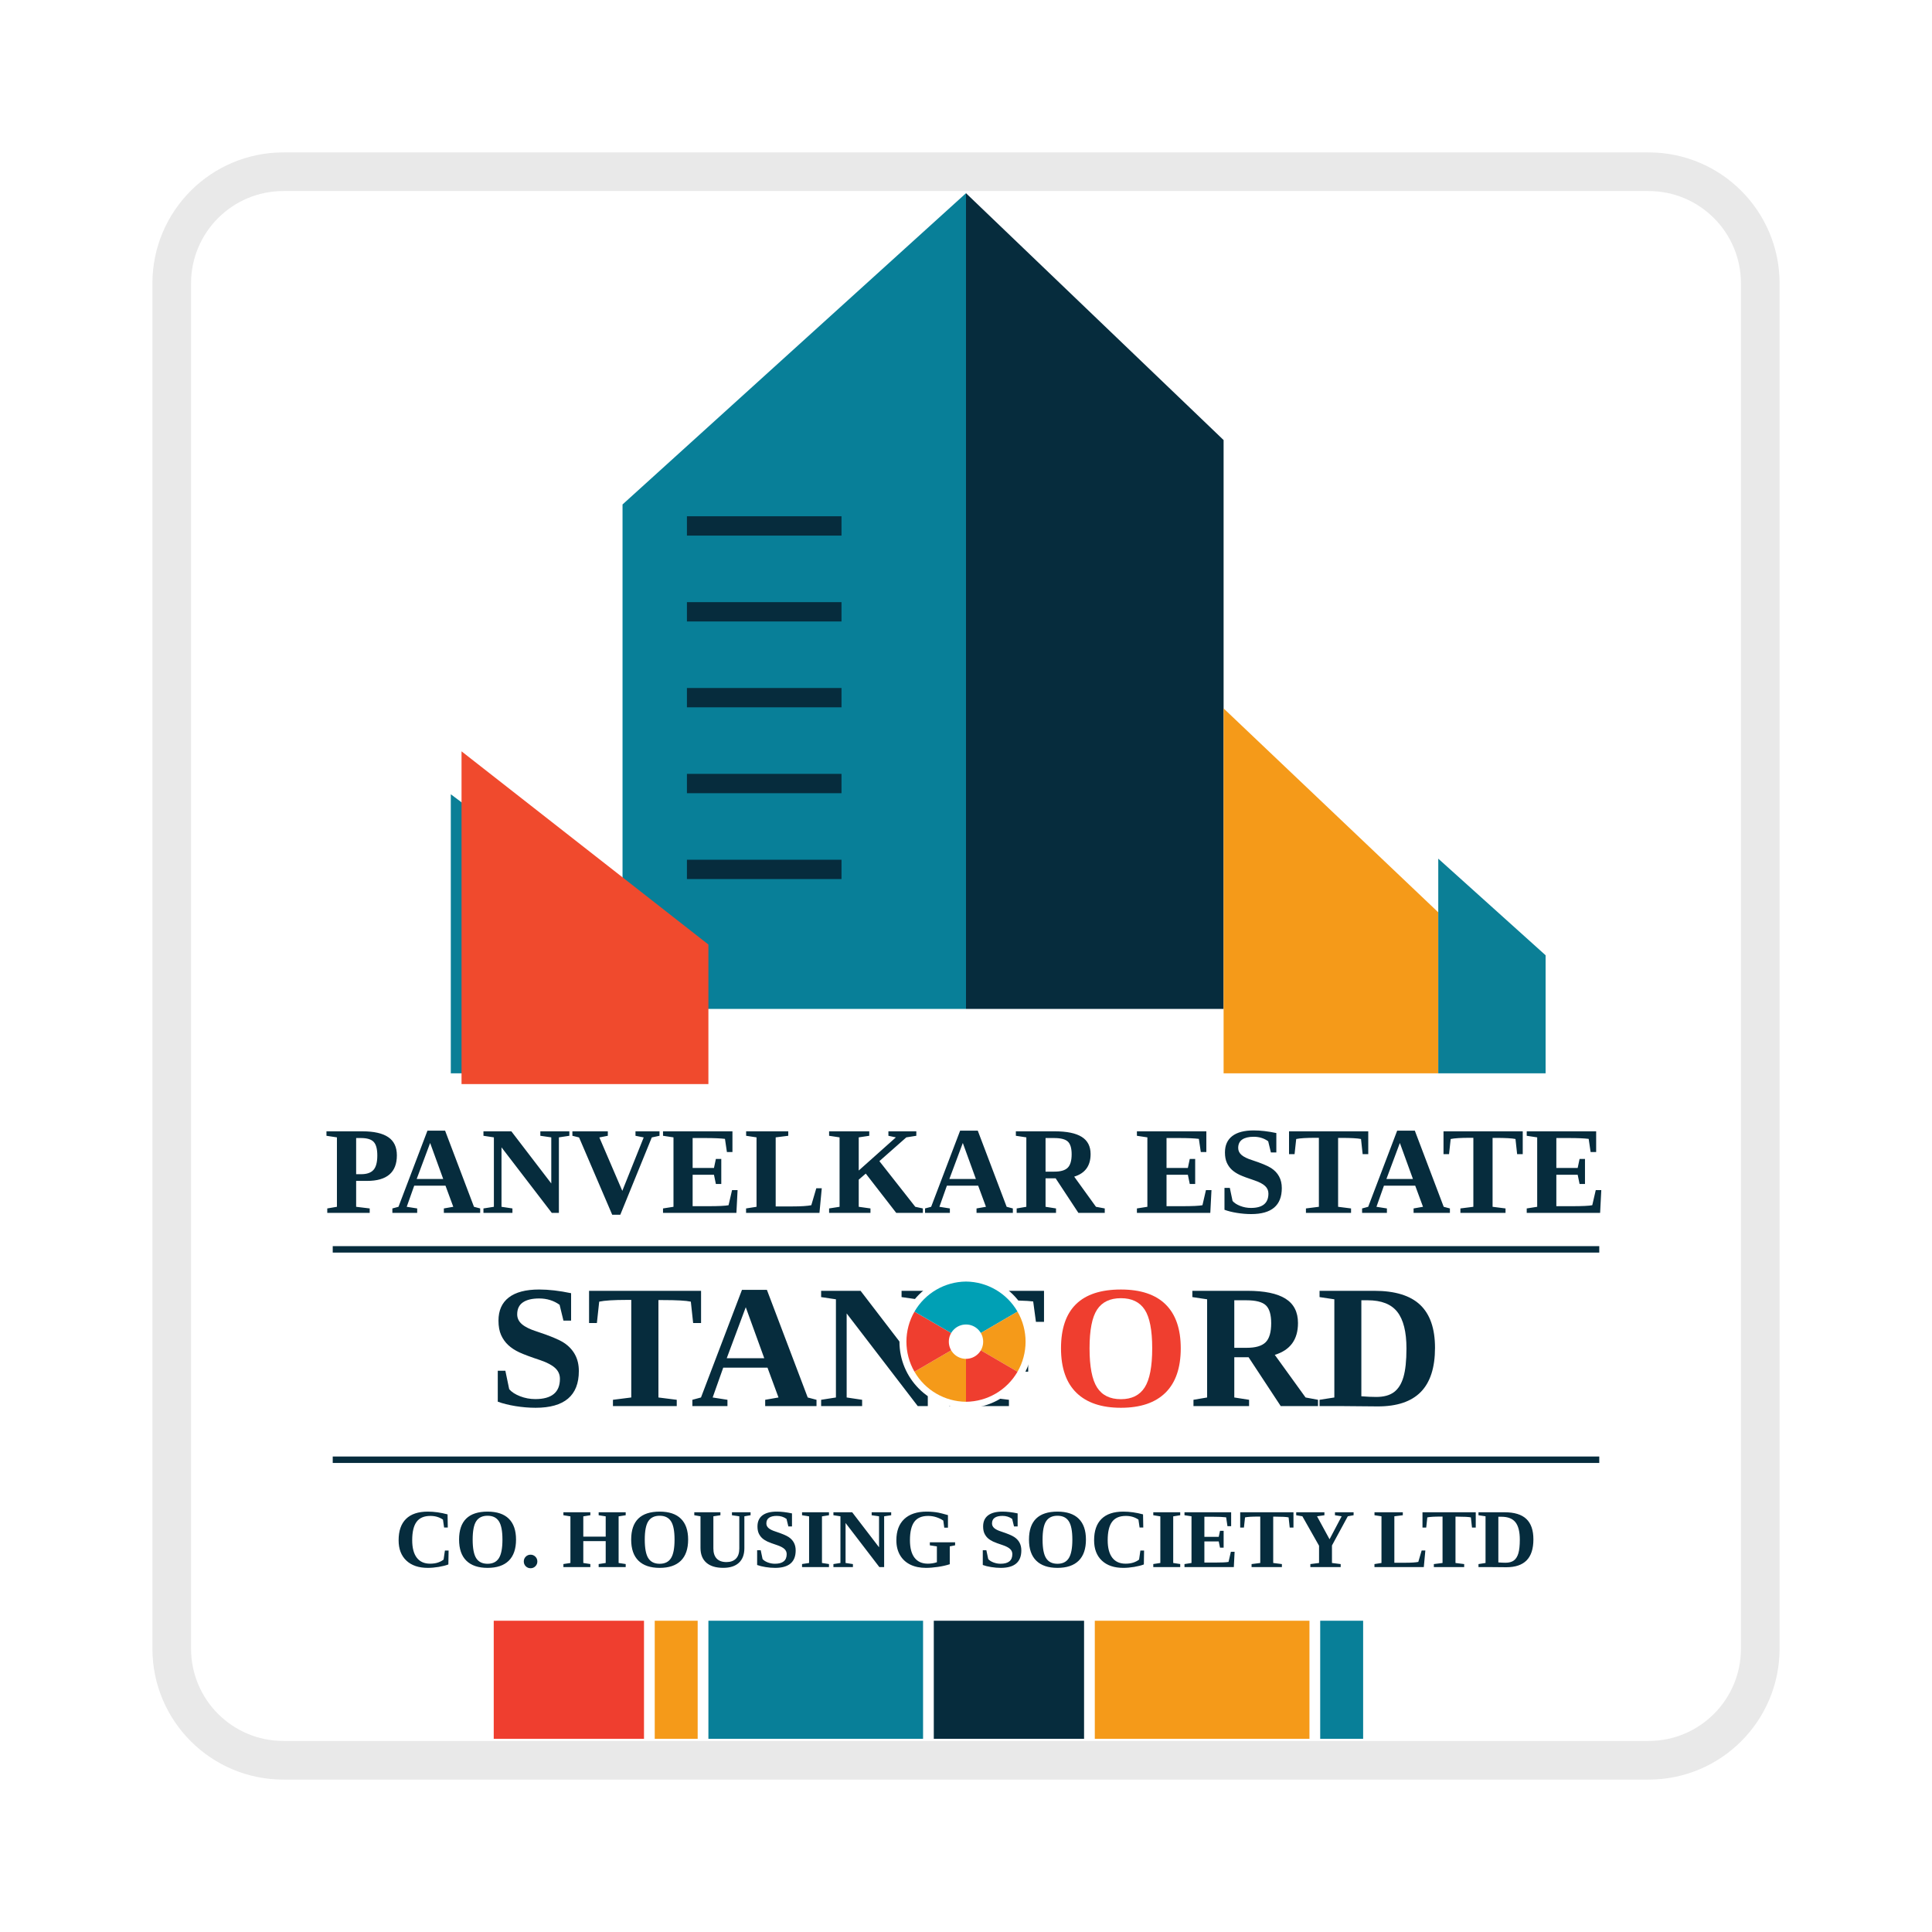
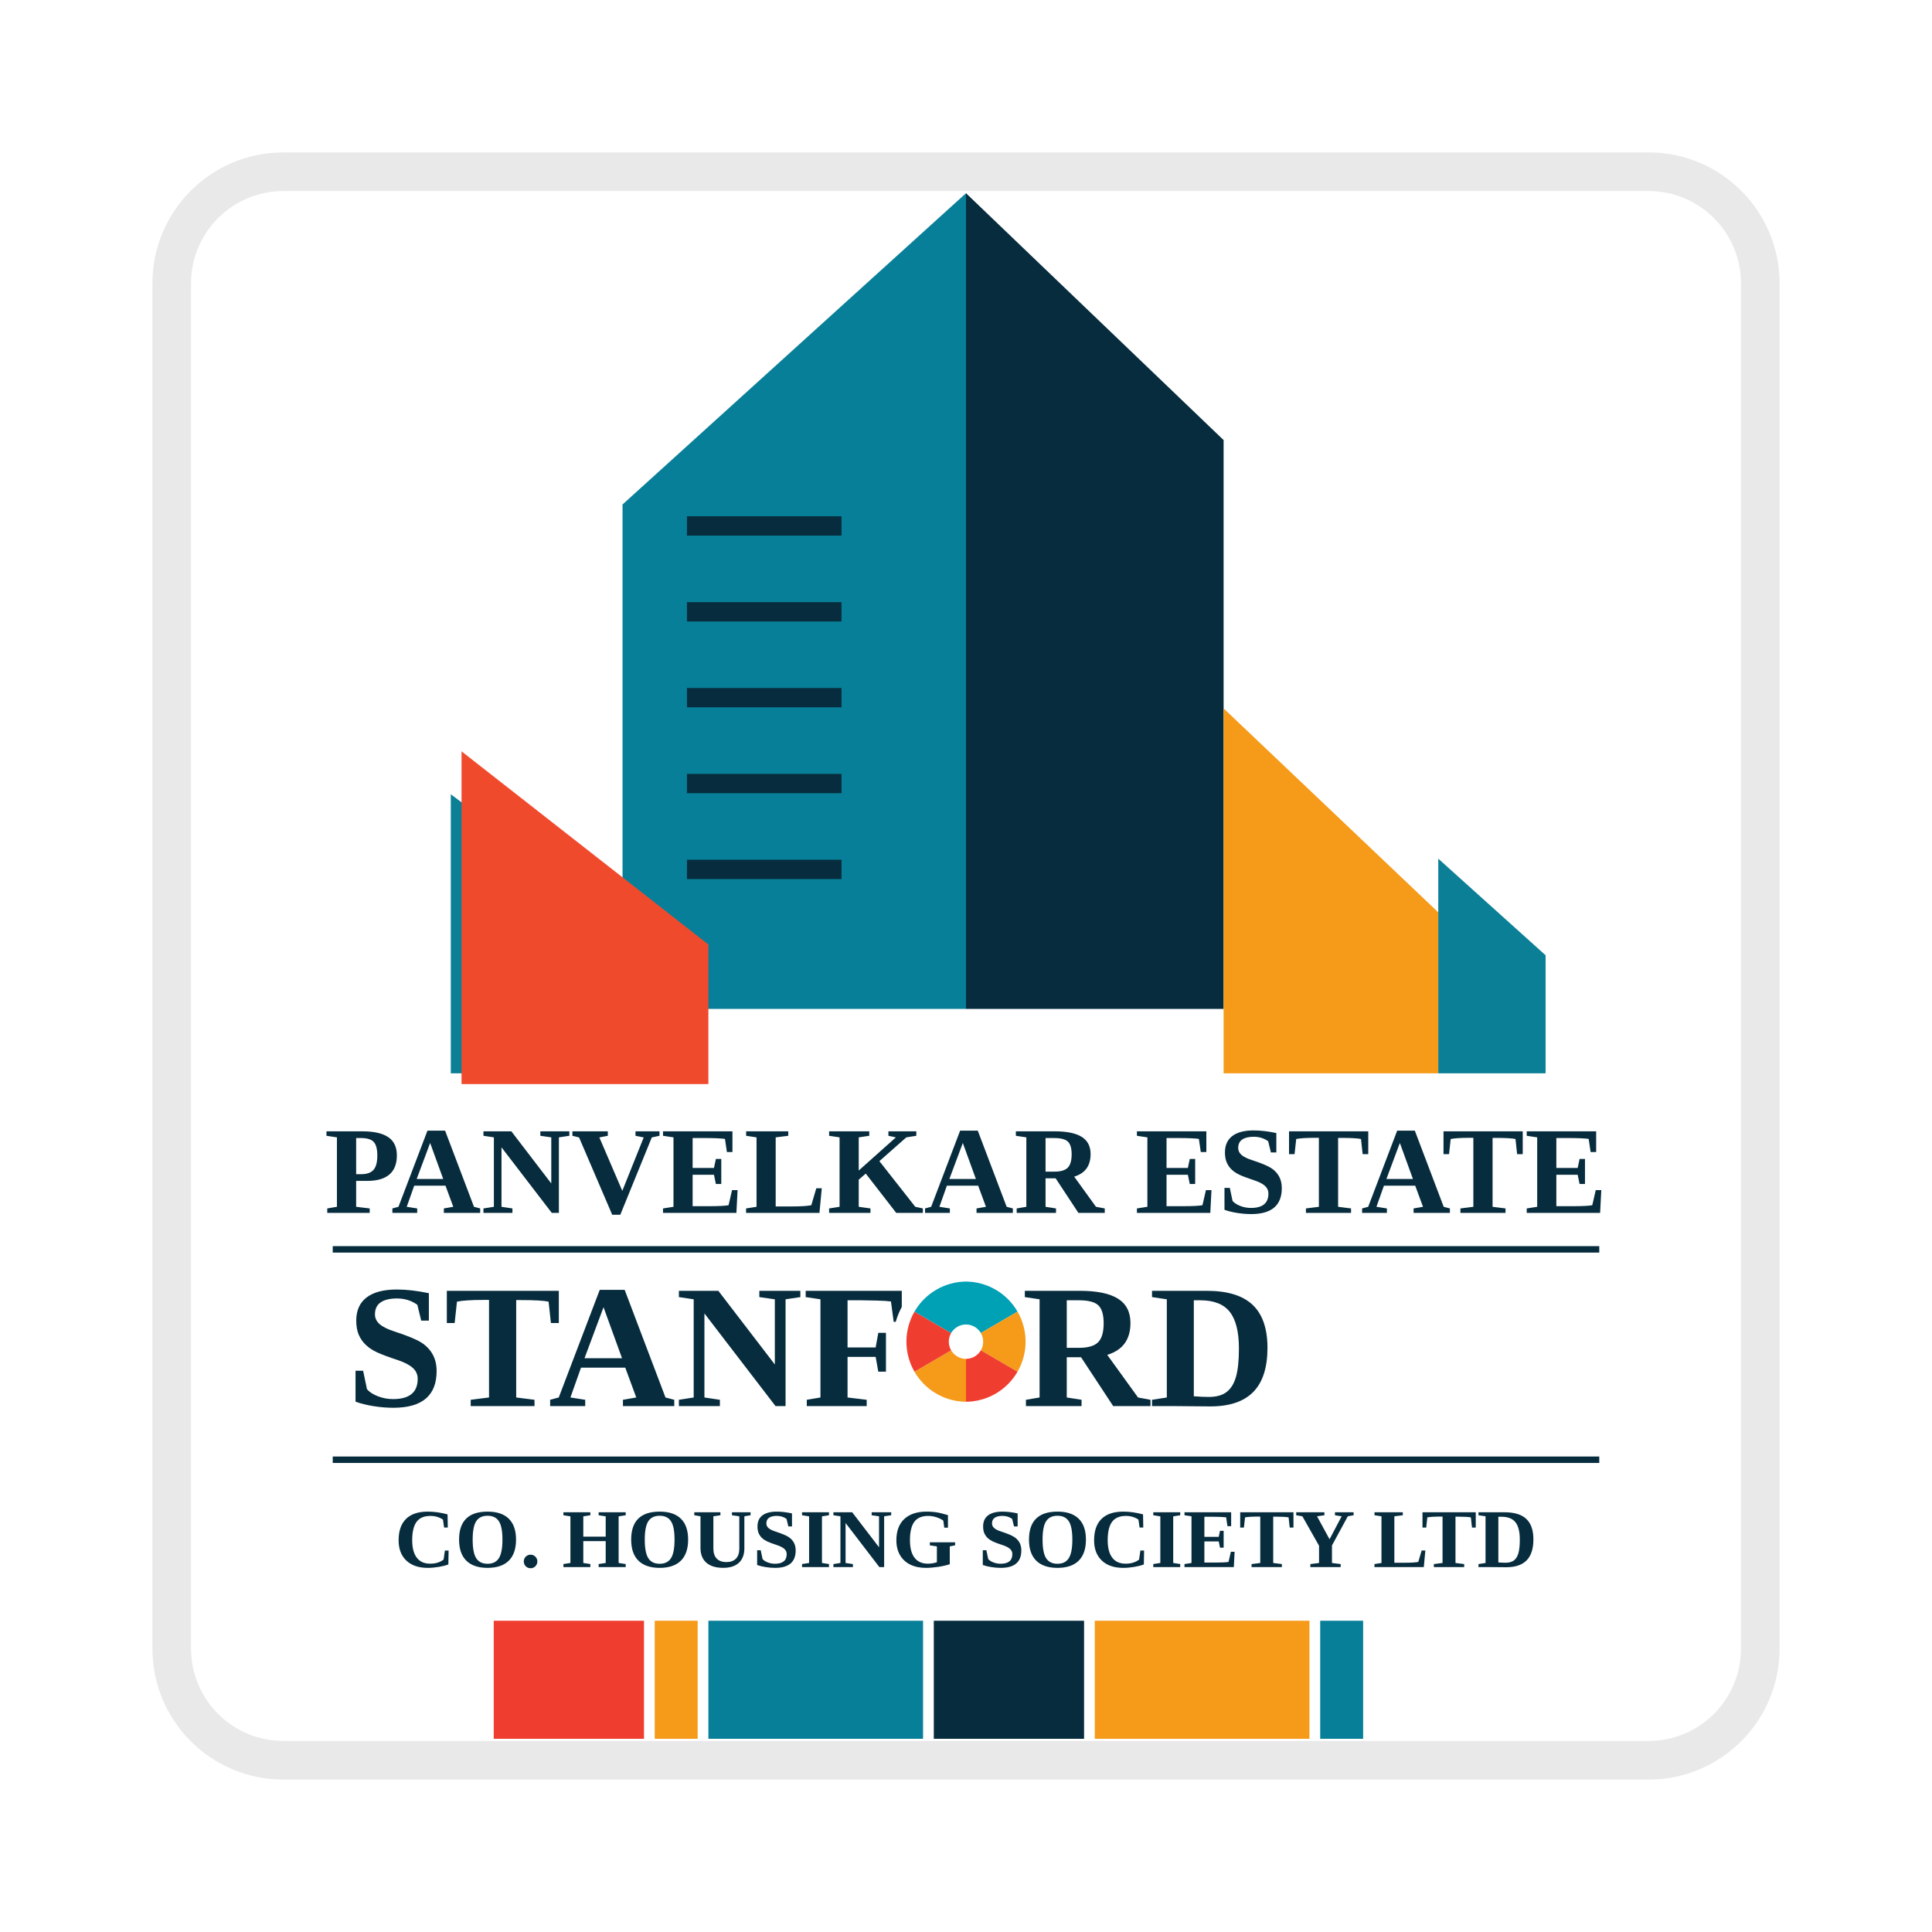
<svg xmlns="http://www.w3.org/2000/svg" viewBox="0 0 900 900" role="img" aria-labelledby="title desc">
  <rect width="900" height="900" fill="#fff" />
  <rect x="80" y="80" width="740" height="740" rx="52" fill="#fff" stroke="#e9e9e9" stroke-width="18" />
  <path d="M290 470V235L450 90V470Z" fill="#087f98" />
  <path d="M450 90L570 205V470H450Z" fill="#062c3d" />
  <path d="M210 500V370L290 430V500Z" fill="#0b7f96" />
  <path d="M215 505V350L330 440V505Z" fill="#f04a2d" />
  <path d="M570 500V330L670 425V500Z" fill="#f59a19" />
  <path d="M670 500V400L720 445V500Z" fill="#0b7f96" />
  <g stroke="#062c3d" stroke-width="9">
    <path d="M320 245h72" />
    <path d="M320 285h72" />
    <path d="M320 325h72" />
    <path d="M320 365h72" />
    <path d="M320 405h72" />
  </g>
  <text x="450" y="565" text-anchor="middle" font-family="Georgia,Times New Roman,serif" font-size="58" font-weight="700" fill="#062c3d">PANVELKAR ESTATE</text>
  <path d="M155 582H745" stroke="#062c3d" stroke-width="3" />
-   <text x="450" y="655" text-anchor="middle" font-family="Georgia,Times New Roman,serif" font-size="82" font-weight="700" fill="#062c3d">STANF<tspan fill="#ef3e2f">O</tspan>RD</text>
+   <text x="424" y="655" text-anchor="end" font-family="Georgia,Times New Roman,serif" font-size="82" font-weight="700" fill="#062c3d">STANF</text>
+   <text x="476" y="655" text-anchor="start" font-family="Georgia,Times New Roman,serif" font-size="82" font-weight="700" fill="#062c3d">RD</text>
  <g transform="translate(450 625)">
-     <circle r="31" fill="#fff" />
+     <circle r="34" fill="#fff" />
    <path d="M0 0L0 -28A28 28 0 0 1 24 -14Z" fill="#00a0b5" />
    <path d="M0 0L24 -14A28 28 0 0 1 24 14Z" fill="#f59a19" />
    <path d="M0 0L24 14A28 28 0 0 1 0 28Z" fill="#ef3e2f" />
    <path d="M0 0L0 28A28 28 0 0 1 -24 14Z" fill="#f59a19" />
    <path d="M0 0L-24 14A28 28 0 0 1 -24 -14Z" fill="#ef3e2f" />
    <path d="M0 0L-24 -14A28 28 0 0 1 0 -28Z" fill="#00a0b5" />
    <circle r="8" fill="#fff" />
  </g>
  <path d="M155 680H745" stroke="#062c3d" stroke-width="3" />
  <text x="450" y="730" text-anchor="middle" font-family="Georgia,Times New Roman,serif" font-size="39" font-weight="700" fill="#062c3d">CO. HOUSING SOCIETY LTD</text>
  <rect x="230" y="755" width="70" height="55" fill="#ef3e2f" />
  <rect x="305" y="755" width="20" height="55" fill="#f59a19" />
  <rect x="330" y="755" width="100" height="55" fill="#087f98" />
  <rect x="435" y="755" width="70" height="55" fill="#062c3d" />
  <rect x="510" y="755" width="100" height="55" fill="#f59a19" />
  <rect x="615" y="755" width="20" height="55" fill="#087f98" />
</svg>
